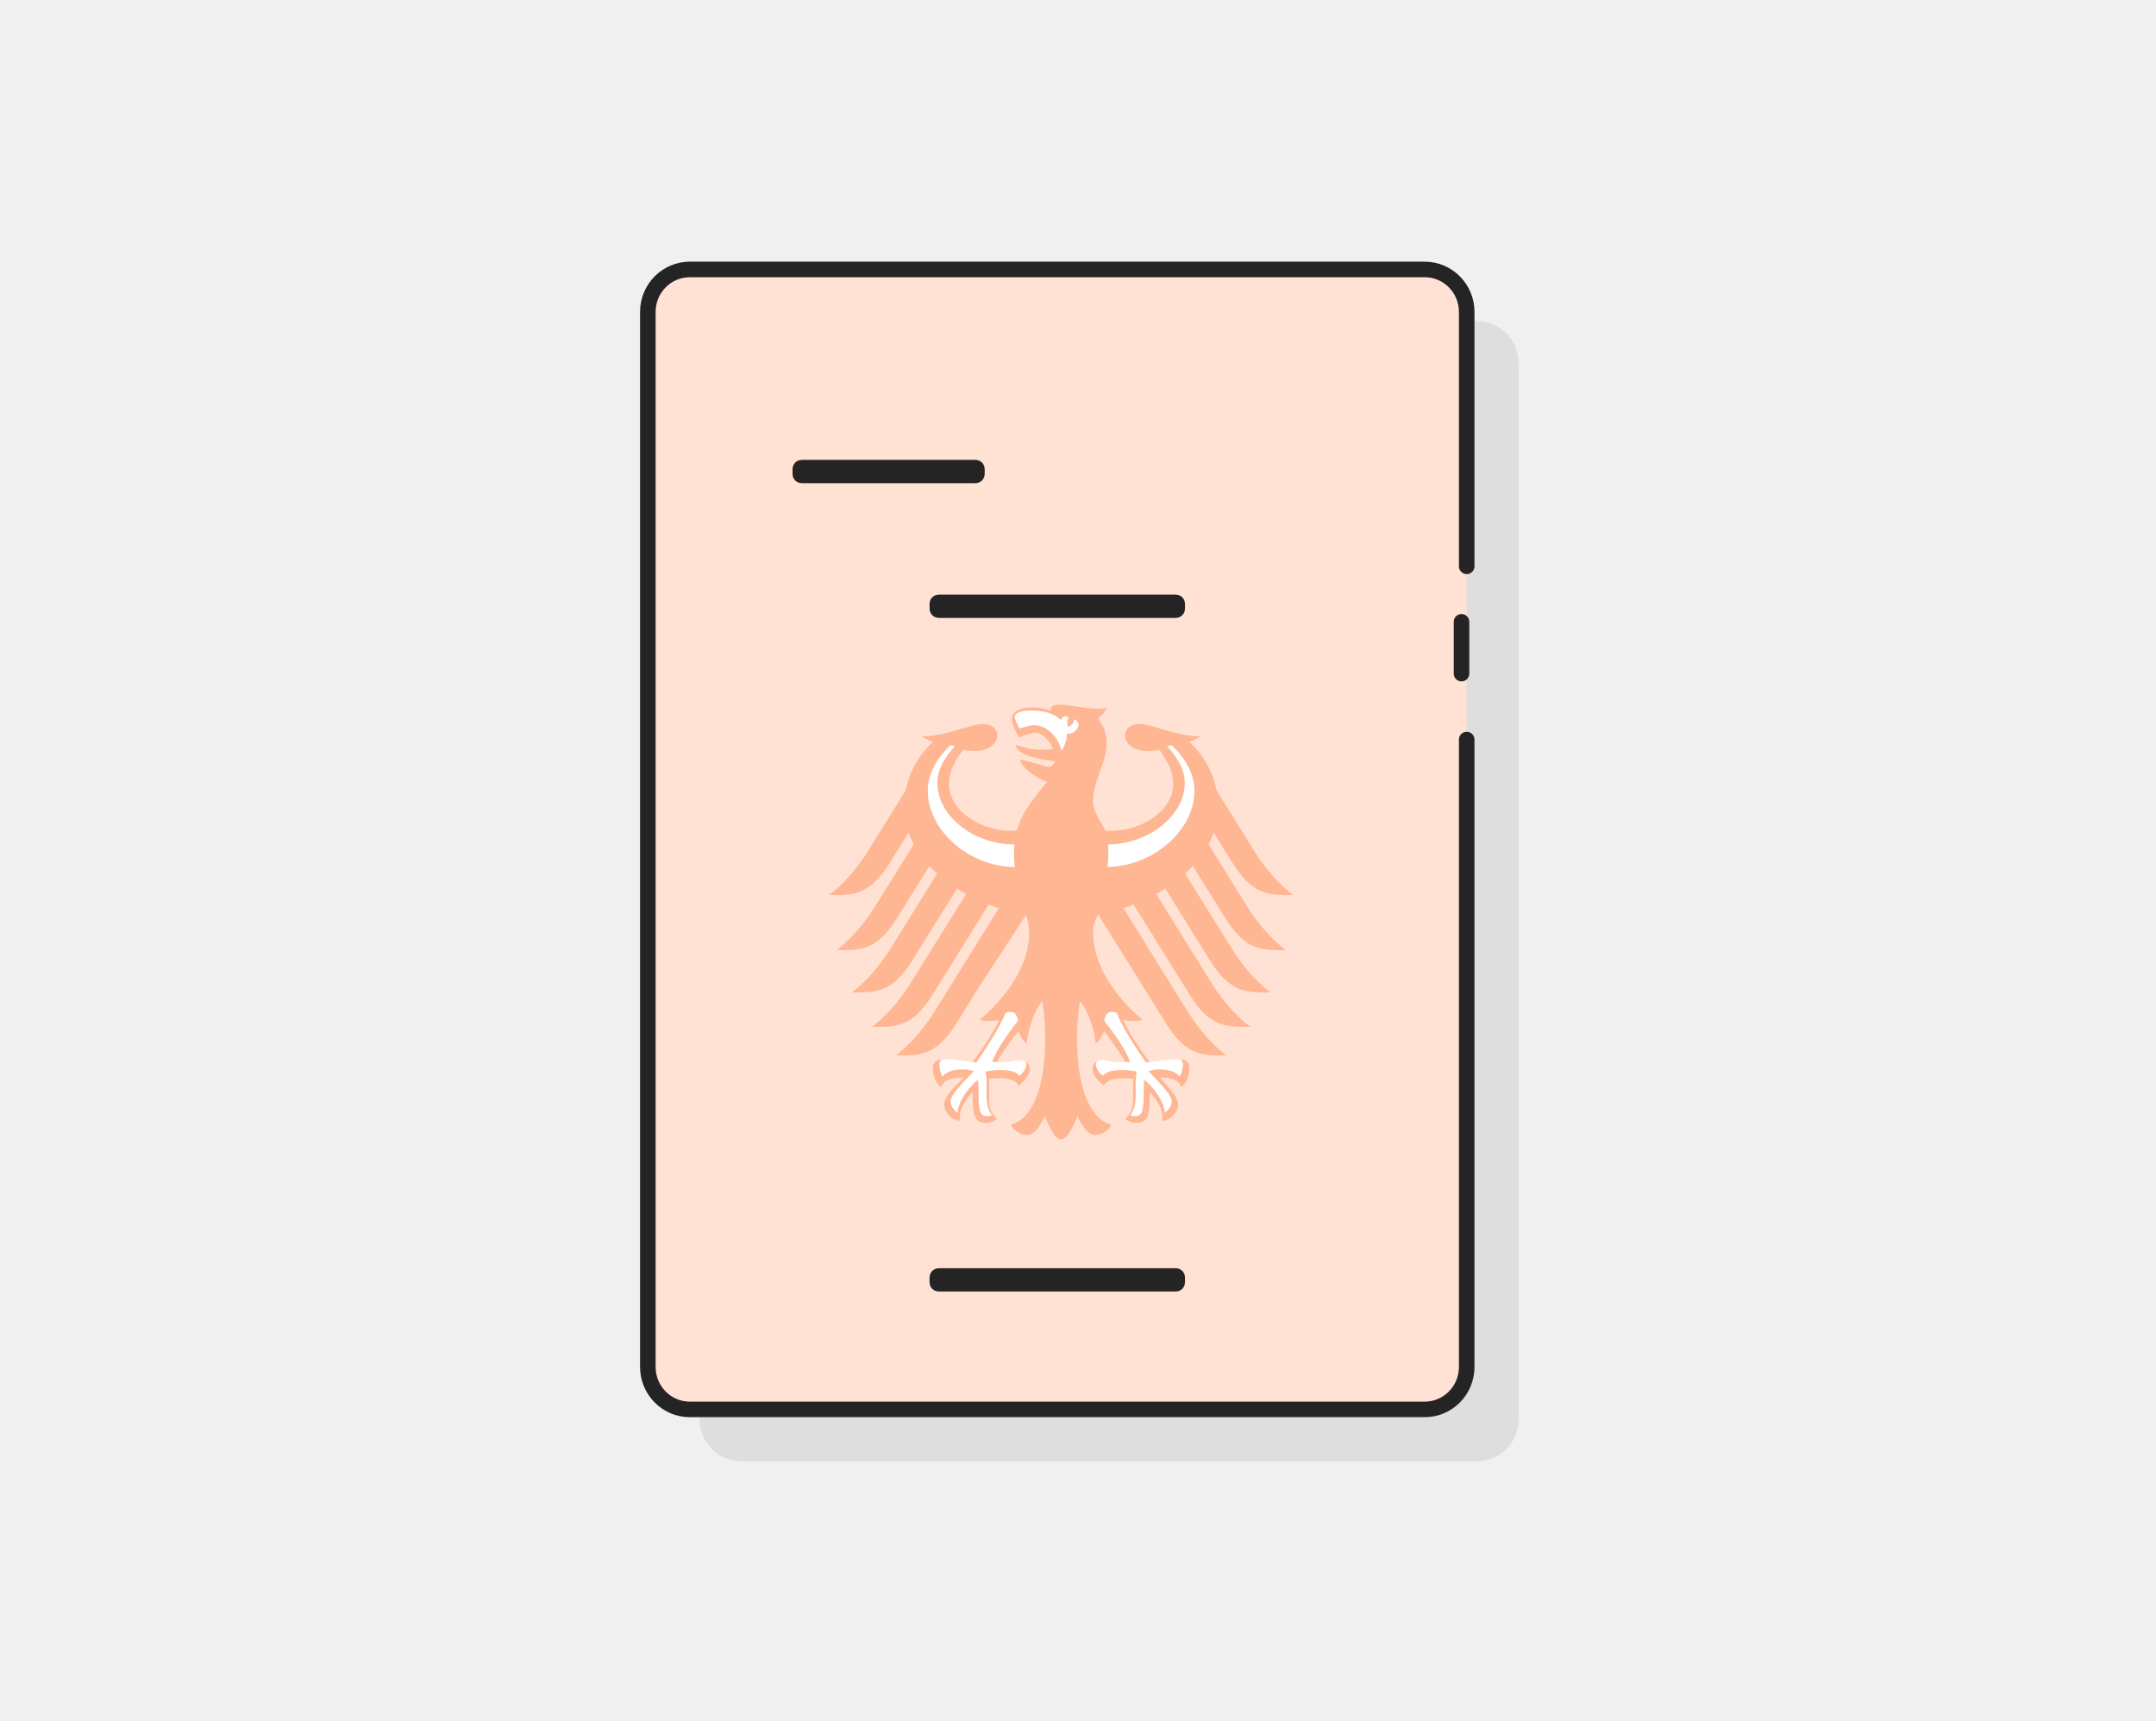
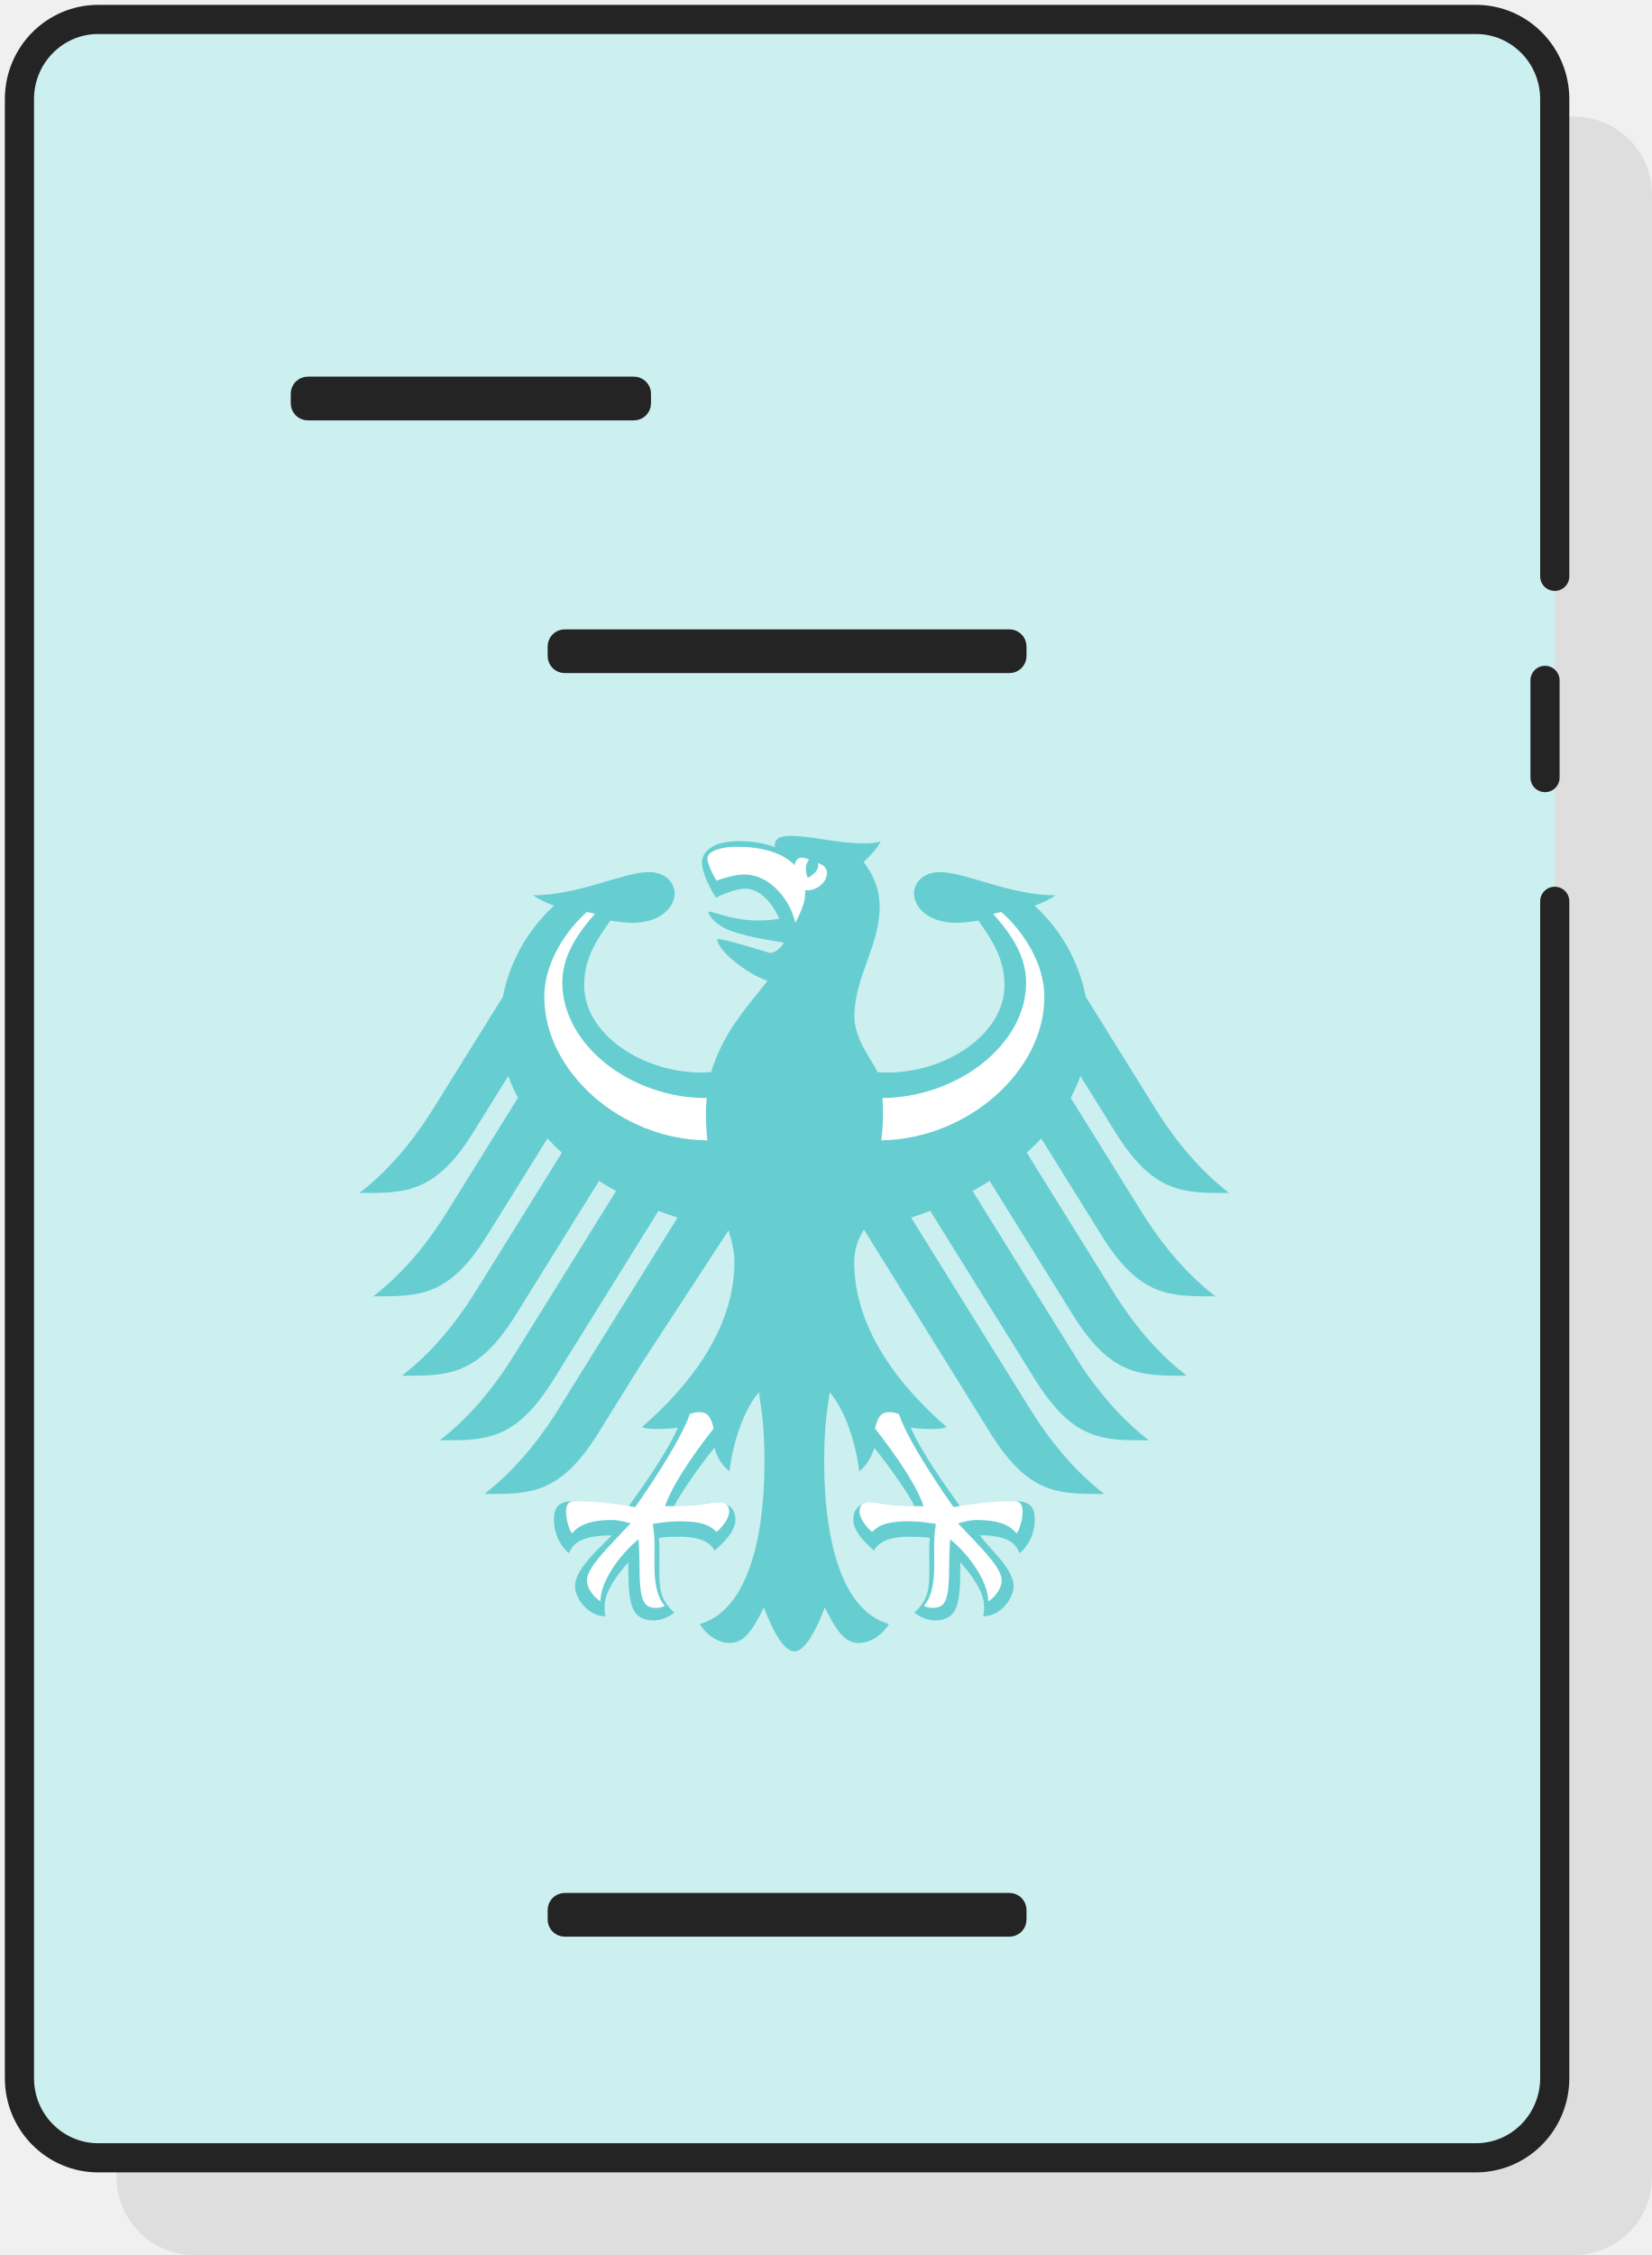
- <svg xmlns="http://www.w3.org/2000/svg" width="208" height="166" viewBox="0 0 208 166">
-   <g fill="none" fill-rule="evenodd" transform="translate(62 26)">
-     <rect width="79" height="110" x="5.5" y="5" fill="#DEDEDE" rx="4" />
-     <path fill="#FFE2D4" stroke="#242424" stroke-linecap="round" stroke-width="1.5" d="M79.5,45.364 L79.5,105.901 C79.5,108.165 77.686,110 75.449,110 L4.551,110 C2.314,110 0.5,108.165 0.5,105.901 L0.5,4.099 C0.5,1.835 2.314,0 4.551,0 L75.449,0 C77.686,0 79.5,1.835 79.5,4.099 L79.5,28.648 M79,34 L79,39" />
-     <rect width="17.288" height="1" x="15.085" y="19" stroke="#242424" stroke-width="1.25" rx=".254" />
-     <rect width="23.39" height="1" x="28.305" y="32" stroke="#242424" stroke-width="1.25" rx=".254" />
-     <rect width="23.39" height="1" x="28.305" y="97" stroke="#242424" stroke-width="1.25" rx=".254" />
-     <g transform="translate(18 42)">
-       <path fill="#FFB692" fill-rule="nonzero" d="M37.176,27.319 C37.864,28.34 39.003,29.849 40.617,31.092 C38.299,31.092 36.762,31.147 34.8,28.03 L34.359,27.319 L29.364,19.286 C29.042,19.41 28.716,19.526 28.383,19.635 L33.16,27.319 L34.528,29.518 C35.128,30.478 36.41,32.379 38.318,33.851 C36.002,33.851 34.465,33.904 32.503,30.787 L30.348,27.319 L25.955,20.252 C25.578,20.858 25.454,21.389 25.454,21.919 C25.454,23.873 26.206,25.694 27.356,27.319 C28.153,28.446 29.147,29.484 30.209,30.409 C30.044,30.483 29.755,30.51 29.487,30.51 C28.953,30.51 28.605,30.478 28.364,30.438 C28.965,31.809 30.256,33.582 30.907,34.5 C31.757,34.347 32.991,34.227 33.801,34.227 C34.648,34.227 34.743,34.724 34.743,35.167 C34.743,35.94 34.383,36.56 33.964,36.903 C33.809,36.501 33.491,35.977 31.929,35.977 C32.228,36.495 33.659,37.658 33.659,38.595 C33.659,39.215 32.984,40.145 32.09,40.145 C32.144,39.944 32.136,39.759 32.136,39.622 C32.136,38.866 31.468,37.979 30.904,37.359 C30.921,37.543 30.912,37.524 30.912,37.737 C30.912,39.531 30.75,40.354 29.618,40.354 C29.063,40.354 28.68,40.049 28.548,39.959 C29.283,39.276 29.32,38.743 29.32,37.736 L29.314,36.865 C29.313,36.638 29.317,36.332 29.352,36.11 C28.947,36.054 28.784,36.056 28.471,36.056 C28.471,36.056 26.861,35.927 26.474,36.77 C26.039,36.366 25.405,35.799 25.405,35.17 C25.405,34.757 25.599,34.288 26.428,34.288 C26.742,34.288 27.729,34.481 28.556,34.481 C28.333,33.984 27.344,32.532 26.49,31.478 C26.359,31.888 26.159,32.332 25.71,32.69 C25.648,32.014 25.252,29.872 24.197,28.619 C24.075,29.464 23.908,30.333 23.908,32.164 C23.908,36.62 24.975,39.909 27.238,40.54 C26.943,41.058 26.32,41.518 25.675,41.518 C24.847,41.518 24.396,40.575 23.936,39.689 C23.697,40.345 23.035,41.949 22.373,41.949 C21.709,41.949 21.048,40.345 20.81,39.689 C20.349,40.575 19.899,41.518 19.071,41.518 C18.424,41.518 17.801,41.058 17.507,40.54 C19.77,39.909 20.837,36.62 20.837,32.164 C20.837,30.333 20.671,29.464 20.549,28.619 C19.494,29.872 19.098,32.014 19.037,32.69 C18.589,32.332 18.386,31.888 18.256,31.478 C17.401,32.532 16.414,33.984 16.19,34.481 C17.017,34.481 18.004,34.288 18.318,34.288 C19.146,34.288 19.341,34.757 19.341,35.17 C19.341,35.799 18.707,36.366 18.27,36.77 C17.884,35.927 16.275,36.056 16.275,36.056 C15.962,36.056 15.799,36.054 15.394,36.11 C15.429,36.332 15.435,36.638 15.432,36.865 L15.426,37.736 C15.426,38.743 15.462,39.276 16.199,39.959 C16.065,40.049 15.682,40.354 15.128,40.354 C13.996,40.354 13.833,39.531 13.833,37.737 C13.833,37.524 13.825,37.543 13.842,37.359 C13.278,37.979 12.61,38.866 12.61,39.622 C12.61,39.759 12.603,39.944 12.655,40.145 C11.764,40.145 11.087,39.215 11.087,38.595 C11.087,37.658 12.518,36.495 12.974,35.985 C11.254,35.977 10.937,36.501 10.78,36.903 C10.363,36.56 10.003,35.94 10.003,35.167 C10.003,34.724 10.097,34.227 10.943,34.227 C11.753,34.227 12.989,34.347 13.839,34.5 C14.49,33.582 15.779,31.809 16.382,30.438 C16.14,30.478 15.793,30.51 15.258,30.51 C14.99,30.51 14.702,30.483 14.535,30.409 C15.599,29.484 16.592,28.446 17.39,27.316 C18.539,25.688 19.291,23.873 19.291,21.919 C19.291,21.389 19.166,20.858 18.988,20.29 L14.398,27.319 L12.243,30.787 C10.281,33.904 8.744,33.851 6.426,33.851 C8.336,32.379 9.618,30.478 10.218,29.518 L11.585,27.319 L16.363,19.635 C16.03,19.526 15.702,19.41 15.382,19.286 L10.387,27.319 L9.944,28.03 C7.984,31.147 6.447,31.092 4.13,31.092 C5.741,29.849 6.882,28.34 7.568,27.307 L7.921,26.76 L13.201,18.268 C12.9,18.102 12.607,17.928 12.324,17.747 L7.998,24.707 C7.086,26.156 6.266,26.918 5.416,27.319 C4.439,27.784 3.421,27.77 2.182,27.77 L2.734,27.318 C4.352,25.92 5.424,24.315 5.974,23.435 L10.411,16.296 C10.15,16.058 9.902,15.815 9.668,15.563 L6.523,20.622 C4.562,23.741 3.026,23.684 0.707,23.684 C2.633,22.199 3.892,20.325 4.499,19.348 L8.153,13.473 C7.957,13.108 7.789,12.734 7.652,12.352 L5.817,15.306 C3.855,18.424 2.318,18.368 0,18.368 C1.918,16.892 3.189,15.001 3.793,14.033 L7.377,8.274 C7.724,6.492 8.641,4.829 10.011,3.592 C9.551,3.416 9.167,3.232 8.936,3.056 C11.277,3.056 13.594,1.861 14.871,1.861 C15.692,1.861 16.22,2.354 16.22,3.007 C16.165,3.732 15.423,4.47 14.049,4.47 C13.738,4.47 13.34,4.429 12.903,4.358 C12.16,5.4 11.558,6.341 11.558,7.683 C11.558,10.206 14.561,12.173 17.59,12.173 L18.096,12.153 C18.696,10.108 19.973,8.769 20.993,7.459 C19.77,7.011 18.406,5.843 18.406,5.315 C18.56,5.225 20.905,5.963 21.147,6.029 C21.589,5.943 21.827,5.526 21.827,5.483 C21.576,5.441 20.106,5.251 19.102,4.882 C18.338,4.601 17.951,4.092 17.951,3.899 C18.197,3.86 19.125,4.35 20.493,4.35 C20.998,4.35 21.094,4.33 21.596,4.268 C21.244,3.424 20.582,2.711 19.837,2.711 C19.538,2.711 18.882,2.898 18.335,3.176 C17.952,2.579 17.618,1.797 17.618,1.369 C17.618,0.861 18.116,0.27 19.518,0.27 C19.911,0.27 20.277,0.304 20.617,0.368 C20.892,0.421 21.122,0.483 21.368,0.579 C21.338,0.207 21.514,0 22.172,0 C23.327,0 24.51,0.383 25.961,0.383 C26.337,0.383 26.592,0.368 26.809,0.275 C26.715,0.567 26.307,0.993 25.935,1.341 C26.166,1.657 26.763,2.421 26.763,3.656 C26.763,5.641 25.463,7.279 25.463,9.284 C25.463,10.476 26.376,11.529 26.65,12.153 L27.154,12.173 C30.185,12.173 33.186,10.206 33.186,7.683 C33.186,6.341 32.586,5.4 31.842,4.358 C31.406,4.429 31.009,4.47 30.697,4.47 C29.323,4.47 28.58,3.732 28.527,3.007 C28.527,2.354 29.053,1.861 29.875,1.861 C31.152,1.861 33.469,3.056 35.81,3.056 C35.577,3.232 35.195,3.416 34.733,3.592 C36.104,4.829 37.022,6.492 37.369,8.274 L40.952,14.033 C41.555,15.001 42.828,16.892 44.746,18.368 C42.427,18.368 40.891,18.424 38.93,15.306 L37.093,12.352 C36.957,12.734 36.787,13.108 36.593,13.473 L40.245,19.348 C40.854,20.325 42.112,22.199 44.038,23.684 C41.72,23.684 40.183,23.741 38.223,20.622 L35.077,15.563 C34.844,15.815 34.595,16.058 34.333,16.296 L38.772,23.435 C39.322,24.315 40.393,25.922 42.012,27.318 L42.563,27.77 C41.324,27.77 40.307,27.782 39.329,27.319 C38.478,26.92 37.659,26.156 36.748,24.707 L32.421,17.747 C32.137,17.928 31.846,18.102 31.545,18.268 L36.825,26.76 L37.176,27.319 L37.176,27.319 Z" />
-       <path fill="#FFF" d="M18.222,30.479 C18.097,29.997 17.976,29.644 17.499,29.644 C17.255,29.644 17.139,29.689 16.992,29.747 C16.478,31.256 14.497,34.09 14.185,34.525 C13.329,34.378 12.133,34.219 11.165,34.219 C10.939,34.219 10.627,34.196 10.627,34.771 C10.627,35.105 10.767,35.687 10.938,35.88 C11.364,35.348 12.098,35.19 13.007,35.19 C13.36,35.19 13.788,35.32 13.95,35.361 C12.793,36.6 11.701,37.626 11.701,38.311 C11.701,38.695 12.078,39.202 12.395,39.371 C12.395,38.36 13.387,36.962 14.359,36.181 C14.359,36.319 14.405,36.849 14.405,37.425 C14.405,39.334 14.583,39.712 15.278,39.712 C15.404,39.712 15.623,39.663 15.704,39.611 C15.33,39.158 15.173,38.557 15.173,37.423 C15.173,37.097 15.181,36.79 15.181,36.523 C15.181,36.02 15.127,35.665 15.091,35.387 C15.358,35.348 15.961,35.257 16.406,35.257 C17.352,35.257 17.939,35.355 18.366,35.805 C18.674,35.558 19.017,35.094 19.017,34.774 C19.017,34.313 18.723,34.282 18.414,34.282 C17.934,34.282 17.54,34.482 15.722,34.482 C16.08,33.4 17.129,31.881 18.222,30.479 L18.222,30.479 L18.222,30.479 Z" />
-       <path fill="#FFF" fill-rule="nonzero" d="M29.024 34.482C27.206 34.482 26.811 34.282 26.332 34.282 26.024 34.282 25.729 34.313 25.729 34.774 25.729 35.094 26.072 35.558 26.378 35.805 26.806 35.355 27.394 35.257 28.341 35.257 28.783 35.257 29.388 35.348 29.654 35.387 29.618 35.665 29.565 36.02 29.565 36.523 29.565 36.79 29.574 37.097 29.574 37.423 29.574 38.557 29.416 39.158 29.042 39.611 29.124 39.663 29.342 39.712 29.468 39.712 30.164 39.712 30.342 39.334 30.342 37.425 30.342 36.849 30.388 36.319 30.388 36.181 31.36 36.962 32.35 38.36 32.35 39.371 32.669 39.202 33.046 38.695 33.046 38.311 33.046 37.626 31.953 36.6 30.796 35.361 30.959 35.32 31.386 35.19 31.74 35.19 32.649 35.19 33.383 35.348 33.809 35.88 33.98 35.687 34.119 35.105 34.119 34.771 34.119 34.196 33.807 34.219 33.581 34.219 32.614 34.219 31.416 34.378 30.562 34.525 30.25 34.09 28.268 31.256 27.754 29.747 27.607 29.689 27.491 29.644 27.247 29.644 26.77 29.644 26.649 29.997 26.524 30.479 27.617 31.881 28.666 33.4 29.024 34.482L29.024 34.482zM35.237 8.296C35.237 6.122 33.598 4.398 33.021 3.915L32.606 4.007C33.219 4.731 34.301 5.94 34.301 7.543 34.301 10.697 30.846 13.435 26.903 13.487 26.935 13.813 26.933 14.097 26.933 14.342 26.933 14.794 26.9 15.235 26.847 15.661 31.322 15.586 35.237 12.075 35.237 8.296L35.237 8.296zM10.434 7.542C10.434 5.939 11.503 4.731 12.11 4.007L11.7 3.915C11.129 4.398 9.508 6.121 9.508 8.294 9.508 12.099 13.437 15.632 17.898 15.661 17.851 15.247 17.823 14.806 17.823 14.338 17.823 14.045 17.837 13.759 17.863 13.487 13.918 13.487 10.434 10.723 10.434 7.542L10.434 7.542zM22.423 4.475C22.64 4.034 22.932 3.508 22.932 2.928 22.932 1.325 21.441.559 19.442.559 18.417.559 17.898.855 17.898 1.153 17.898 1.448 18.236 2.1 18.369 2.302 18.738 2.157 19.403 1.983 19.788 1.983 21.158 1.983 22.184 3.35 22.423 4.475L22.423 4.475z" />
-       <path fill="#FFF" d="M22.83,2.775 C23.858,2.98 24.561,1.644 23.583,1.405 C23.719,1.845 23.06,2.159 23.06,2.159 C23.06,2.159 22.81,1.564 23.132,1.227 C22.536,0.932 22.384,1.292 22.373,1.67 C22.607,1.988 22.762,2.362 22.83,2.775 L22.83,2.775 L22.83,2.775 Z" />
+ <svg xmlns="http://www.w3.org/2000/svg" width="85px" height="116px" viewBox="0 0 85 116" version="1.1">
+   <g id="01_Design" stroke="none" stroke-width="1" fill="none" fill-rule="evenodd">
+     <g id="01_all-services" transform="translate(-680, -320)">
+       <g id="fuerungszeug_beantragen" transform="translate(616, 293)">
+         <g id="icon_führungszeugnis" transform="translate(64.5, 28)">
+           <rect id="Rectangle" fill="#DEDEDE" x="5.5" y="5" width="79" height="110" rx="4" />
+           <path d="M79.5,45.364 L79.5,105.901 C79.5,108.165 77.686,110 75.449,110 L4.551,110 C2.314,110 0.5,108.165 0.5,105.901 L0.5,4.099 C0.5,1.835 2.314,0 4.551,0 L75.449,0 C77.686,0 79.5,1.835 79.5,4.099 L79.5,28.648 M79,34 L79,39" id="Shape" stroke="#242424" stroke-width="1.5" fill="#CCEFF0" stroke-linecap="round" />
+           <rect id="Rectangle-Copy-4" stroke="#242424" stroke-width="1.25" x="15.085" y="19" width="17.288" height="1" rx="0.254" />
+           <rect id="Rectangle-Copy-6" stroke="#242424" stroke-width="1.25" x="28.305" y="32" width="23.39" height="1" rx="0.254" />
+           <rect id="Rectangle-Copy-7" stroke="#242424" stroke-width="1.25" x="28.305" y="97" width="23.39" height="1" rx="0.254" />
+           <g id="Bundesadler_Bundesorgane" transform="translate(18, 42)">
+             <path d="M37.176,27.319 C37.864,28.34 39.003,29.849 40.617,31.092 C38.299,31.092 36.762,31.147 34.8,28.03 L34.359,27.319 L29.364,19.286 C29.042,19.41 28.716,19.526 28.383,19.635 L33.16,27.319 L34.528,29.518 C35.128,30.478 36.41,32.379 38.318,33.851 C36.002,33.851 34.465,33.904 32.503,30.787 L30.348,27.319 L25.955,20.252 C25.578,20.858 25.454,21.389 25.454,21.919 C25.454,23.873 26.206,25.694 27.356,27.319 C28.153,28.446 29.147,29.484 30.209,30.409 C30.044,30.483 29.755,30.51 29.487,30.51 C28.953,30.51 28.605,30.478 28.364,30.438 C28.965,31.809 30.256,33.582 30.907,34.5 C31.757,34.347 32.991,34.227 33.801,34.227 C34.648,34.227 34.743,34.724 34.743,35.167 C34.743,35.94 34.383,36.56 33.964,36.903 C33.809,36.501 33.491,35.977 31.929,35.977 C32.228,36.495 33.659,37.658 33.659,38.595 C33.659,39.215 32.984,40.145 32.09,40.145 C32.144,39.944 32.136,39.759 32.136,39.622 C32.136,38.866 31.468,37.979 30.904,37.359 C30.921,37.543 30.912,37.524 30.912,37.737 C30.912,39.531 30.75,40.354 29.618,40.354 C29.063,40.354 28.68,40.049 28.548,39.959 C29.283,39.276 29.32,38.743 29.32,37.736 L29.314,36.865 C29.313,36.638 29.317,36.332 29.352,36.11 C28.947,36.054 28.784,36.056 28.471,36.056 C28.471,36.056 26.861,35.927 26.474,36.77 C26.039,36.366 25.405,35.799 25.405,35.17 C25.405,34.757 25.599,34.288 26.428,34.288 C26.742,34.288 27.729,34.481 28.556,34.481 C28.333,33.984 27.344,32.532 26.49,31.478 C26.359,31.888 26.159,32.332 25.71,32.69 C25.648,32.014 25.252,29.872 24.197,28.619 C24.075,29.464 23.908,30.333 23.908,32.164 C23.908,36.62 24.975,39.909 27.238,40.54 C26.943,41.058 26.32,41.518 25.675,41.518 C24.847,41.518 24.396,40.575 23.936,39.689 C23.697,40.345 23.035,41.949 22.373,41.949 C21.709,41.949 21.048,40.345 20.81,39.689 C20.349,40.575 19.899,41.518 19.071,41.518 C18.424,41.518 17.801,41.058 17.507,40.54 C19.77,39.909 20.837,36.62 20.837,32.164 C20.837,30.333 20.671,29.464 20.549,28.619 C19.494,29.872 19.098,32.014 19.037,32.69 C18.589,32.332 18.386,31.888 18.256,31.478 C17.401,32.532 16.414,33.984 16.19,34.481 C17.017,34.481 18.004,34.288 18.318,34.288 C19.146,34.288 19.341,34.757 19.341,35.17 C19.341,35.799 18.707,36.366 18.27,36.77 C17.884,35.927 16.275,36.056 16.275,36.056 C15.962,36.056 15.799,36.054 15.394,36.11 C15.429,36.332 15.435,36.638 15.432,36.865 L15.426,37.736 C15.426,38.743 15.462,39.276 16.199,39.959 C16.065,40.049 15.682,40.354 15.128,40.354 C13.996,40.354 13.833,39.531 13.833,37.737 C13.833,37.524 13.825,37.543 13.842,37.359 C13.278,37.979 12.61,38.866 12.61,39.622 C12.61,39.759 12.603,39.944 12.655,40.145 C11.764,40.145 11.087,39.215 11.087,38.595 C11.087,37.658 12.518,36.495 12.974,35.985 C11.254,35.977 10.937,36.501 10.78,36.903 C10.363,36.56 10.003,35.94 10.003,35.167 C10.003,34.724 10.097,34.227 10.943,34.227 C11.753,34.227 12.989,34.347 13.839,34.5 C14.49,33.582 15.779,31.809 16.382,30.438 C16.14,30.478 15.793,30.51 15.258,30.51 C14.99,30.51 14.702,30.483 14.535,30.409 C15.599,29.484 16.592,28.446 17.39,27.316 C18.539,25.688 19.291,23.873 19.291,21.919 C19.291,21.389 19.166,20.858 18.988,20.29 L14.398,27.319 L12.243,30.787 C10.281,33.904 8.744,33.851 6.426,33.851 C8.336,32.379 9.618,30.478 10.218,29.518 L11.585,27.319 L16.363,19.635 C16.03,19.526 15.702,19.41 15.382,19.286 L10.387,27.319 L9.944,28.03 C7.984,31.147 6.447,31.092 4.13,31.092 C5.741,29.849 6.882,28.34 7.568,27.307 L7.921,26.76 L13.201,18.268 C12.9,18.102 12.607,17.928 12.324,17.747 L7.998,24.707 C7.086,26.156 6.266,26.918 5.416,27.319 C4.439,27.784 3.421,27.77 2.182,27.77 L2.734,27.318 C4.352,25.92 5.424,24.315 5.974,23.435 L10.411,16.296 C10.15,16.058 9.902,15.815 9.668,15.563 L6.523,20.622 C4.562,23.741 3.026,23.684 0.707,23.684 C2.633,22.199 3.892,20.325 4.499,19.348 L8.153,13.473 C7.957,13.108 7.789,12.734 7.652,12.352 L5.817,15.306 C3.855,18.424 2.318,18.368 0,18.368 C1.918,16.892 3.189,15.001 3.793,14.033 L7.377,8.274 C7.724,6.492 8.641,4.829 10.011,3.592 C9.551,3.416 9.167,3.232 8.936,3.056 C11.277,3.056 13.594,1.861 14.871,1.861 C15.692,1.861 16.22,2.354 16.22,3.007 C16.165,3.732 15.423,4.47 14.049,4.47 C13.738,4.47 13.34,4.429 12.903,4.358 C12.16,5.4 11.558,6.341 11.558,7.683 C11.558,10.206 14.561,12.173 17.59,12.173 L18.096,12.153 C18.696,10.108 19.973,8.769 20.993,7.459 C19.77,7.011 18.406,5.843 18.406,5.315 C18.56,5.225 20.905,5.963 21.147,6.029 C21.589,5.943 21.827,5.526 21.827,5.483 C21.576,5.441 20.106,5.251 19.102,4.882 C18.338,4.601 17.951,4.092 17.951,3.899 C18.197,3.86 19.125,4.35 20.493,4.35 C20.998,4.35 21.094,4.33 21.596,4.268 C21.244,3.424 20.582,2.711 19.837,2.711 C19.538,2.711 18.882,2.898 18.335,3.176 C17.952,2.579 17.618,1.797 17.618,1.369 C17.618,0.861 18.116,0.27 19.518,0.27 C19.911,0.27 20.277,0.304 20.617,0.368 C20.892,0.421 21.122,0.483 21.368,0.579 C21.338,0.207 21.514,0 22.172,0 C23.327,0 24.51,0.383 25.961,0.383 C26.337,0.383 26.592,0.368 26.809,0.275 C26.715,0.567 26.307,0.993 25.935,1.341 C26.166,1.657 26.763,2.421 26.763,3.656 C26.763,5.641 25.463,7.279 25.463,9.284 C25.463,10.476 26.376,11.529 26.65,12.153 L27.154,12.173 C30.185,12.173 33.186,10.206 33.186,7.683 C33.186,6.341 32.586,5.4 31.842,4.358 C31.406,4.429 31.009,4.47 30.697,4.47 C29.323,4.47 28.58,3.732 28.527,3.007 C28.527,2.354 29.053,1.861 29.875,1.861 C31.152,1.861 33.469,3.056 35.81,3.056 C35.577,3.232 35.195,3.416 34.733,3.592 C36.104,4.829 37.022,6.492 37.369,8.274 L40.952,14.033 C41.555,15.001 42.828,16.892 44.746,18.368 C42.427,18.368 40.891,18.424 38.93,15.306 L37.093,12.352 C36.957,12.734 36.787,13.108 36.593,13.473 L40.245,19.348 C40.854,20.325 42.112,22.199 44.038,23.684 C41.72,23.684 40.183,23.741 38.223,20.622 L35.077,15.563 C34.844,15.815 34.595,16.058 34.333,16.296 L38.772,23.435 C39.322,24.315 40.393,25.922 42.012,27.318 L42.563,27.77 C41.324,27.77 40.307,27.782 39.329,27.319 C38.478,26.92 37.659,26.156 36.748,24.707 L32.421,17.747 C32.137,17.928 31.846,18.102 31.545,18.268 L36.825,26.76 L37.176,27.319 L37.176,27.319 Z" id="Path" fill="#66CED1" fill-rule="nonzero" />
+             <path d="M18.222,30.479 C18.097,29.997 17.976,29.644 17.499,29.644 C17.255,29.644 17.139,29.689 16.992,29.747 C16.478,31.256 14.497,34.09 14.185,34.525 C13.329,34.378 12.133,34.219 11.165,34.219 C10.939,34.219 10.627,34.196 10.627,34.771 C10.627,35.105 10.767,35.687 10.938,35.88 C11.364,35.348 12.098,35.19 13.007,35.19 C13.36,35.19 13.788,35.32 13.95,35.361 C12.793,36.6 11.701,37.626 11.701,38.311 C11.701,38.695 12.078,39.202 12.395,39.371 C12.395,38.36 13.387,36.962 14.359,36.181 C14.359,36.319 14.405,36.849 14.405,37.425 C14.405,39.334 14.583,39.712 15.278,39.712 C15.404,39.712 15.623,39.663 15.704,39.611 C15.33,39.158 15.173,38.557 15.173,37.423 C15.173,37.097 15.181,36.79 15.181,36.523 C15.181,36.02 15.127,35.665 15.091,35.387 C15.358,35.348 15.961,35.257 16.406,35.257 C17.352,35.257 17.939,35.355 18.366,35.805 C18.674,35.558 19.017,35.094 19.017,34.774 C19.017,34.313 18.723,34.282 18.414,34.282 C17.934,34.282 17.54,34.482 15.722,34.482 C16.08,33.4 17.129,31.881 18.222,30.479 L18.222,30.479 L18.222,30.479 Z" id="Path" fill="#FFFFFF" />
+             <path d="M29.024,34.482 C27.206,34.482 26.811,34.282 26.332,34.282 C26.024,34.282 25.729,34.313 25.729,34.774 C25.729,35.094 26.072,35.558 26.378,35.805 C26.806,35.355 27.394,35.257 28.341,35.257 C28.783,35.257 29.388,35.348 29.654,35.387 C29.618,35.665 29.565,36.02 29.565,36.523 C29.565,36.79 29.574,37.097 29.574,37.423 C29.574,38.557 29.416,39.158 29.042,39.611 C29.124,39.663 29.342,39.712 29.468,39.712 C30.164,39.712 30.342,39.334 30.342,37.425 C30.342,36.849 30.388,36.319 30.388,36.181 C31.36,36.962 32.35,38.36 32.35,39.371 C32.669,39.202 33.046,38.695 33.046,38.311 C33.046,37.626 31.953,36.6 30.796,35.361 C30.959,35.32 31.386,35.19 31.74,35.19 C32.649,35.19 33.383,35.348 33.809,35.88 C33.98,35.687 34.119,35.105 34.119,34.771 C34.119,34.196 33.807,34.219 33.581,34.219 C32.614,34.219 31.416,34.378 30.562,34.525 C30.25,34.09 28.268,31.256 27.754,29.747 C27.607,29.689 27.491,29.644 27.247,29.644 C26.77,29.644 26.649,29.997 26.524,30.479 C27.617,31.881 28.666,33.4 29.024,34.482 L29.024,34.482 Z" id="Path" fill="#FFFFFF" fill-rule="nonzero" />
+             <path d="M35.237,8.296 C35.237,6.122 33.598,4.398 33.021,3.915 L32.606,4.007 C33.219,4.731 34.301,5.94 34.301,7.543 C34.301,10.697 30.846,13.435 26.903,13.487 C26.935,13.813 26.933,14.097 26.933,14.342 C26.933,14.794 26.9,15.235 26.847,15.661 C31.322,15.586 35.237,12.075 35.237,8.296 L35.237,8.296 Z" id="Path" fill="#FFFFFF" fill-rule="nonzero" />
+             <path d="M10.434,7.542 C10.434,5.939 11.503,4.731 12.11,4.007 L11.7,3.915 C11.129,4.398 9.508,6.121 9.508,8.294 C9.508,12.099 13.437,15.632 17.898,15.661 C17.851,15.247 17.823,14.806 17.823,14.338 C17.823,14.045 17.837,13.759 17.863,13.487 C13.918,13.487 10.434,10.723 10.434,7.542 L10.434,7.542 Z" id="Path" fill="#FFFFFF" fill-rule="nonzero" />
+             <path d="M22.423,4.475 C22.64,4.034 22.932,3.508 22.932,2.928 C22.932,1.325 21.441,0.559 19.442,0.559 C18.417,0.559 17.898,0.855 17.898,1.153 C17.898,1.448 18.236,2.1 18.369,2.302 C18.738,2.157 19.403,1.983 19.788,1.983 C21.158,1.983 22.184,3.35 22.423,4.475 L22.423,4.475 Z" id="Path" fill="#FFFFFF" fill-rule="nonzero" />
+             <path d="M22.83,2.775 C23.858,2.98 24.561,1.644 23.583,1.405 C23.719,1.845 23.06,2.159 23.06,2.159 C23.06,2.159 22.81,1.564 23.132,1.227 C22.536,0.932 22.384,1.292 22.373,1.67 C22.607,1.988 22.762,2.362 22.83,2.775 L22.83,2.775 L22.83,2.775 Z" id="Path" fill="#FFFFFF" />
+           </g>
+         </g>
+       </g>
    </g>
  </g>
</svg>
